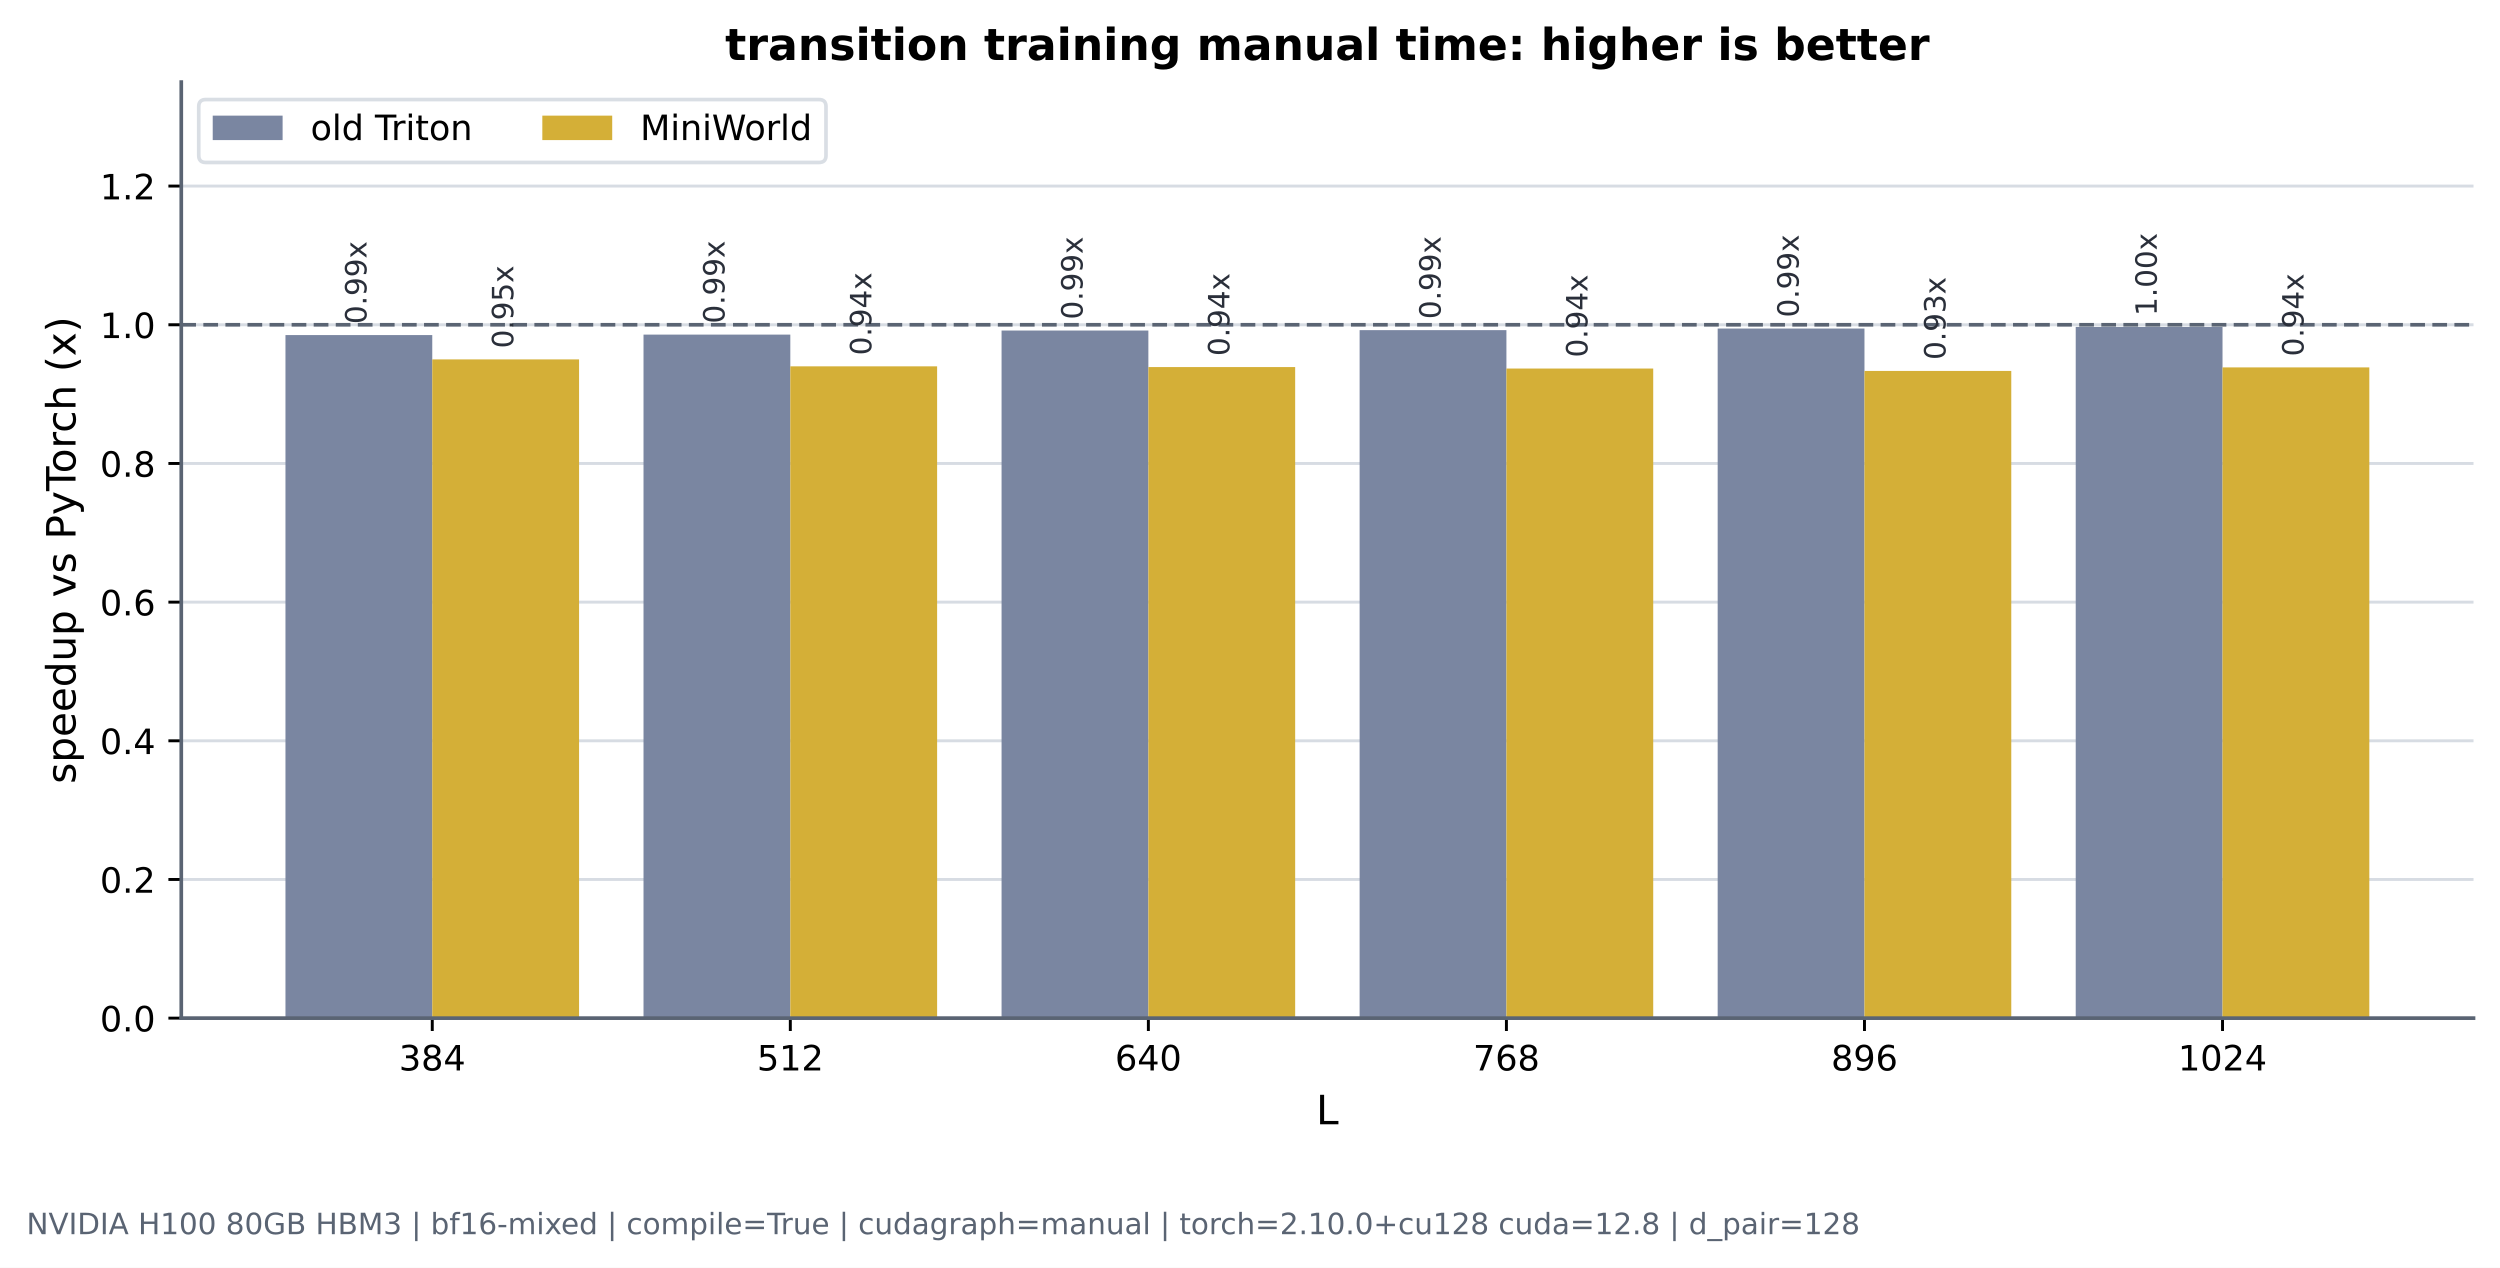
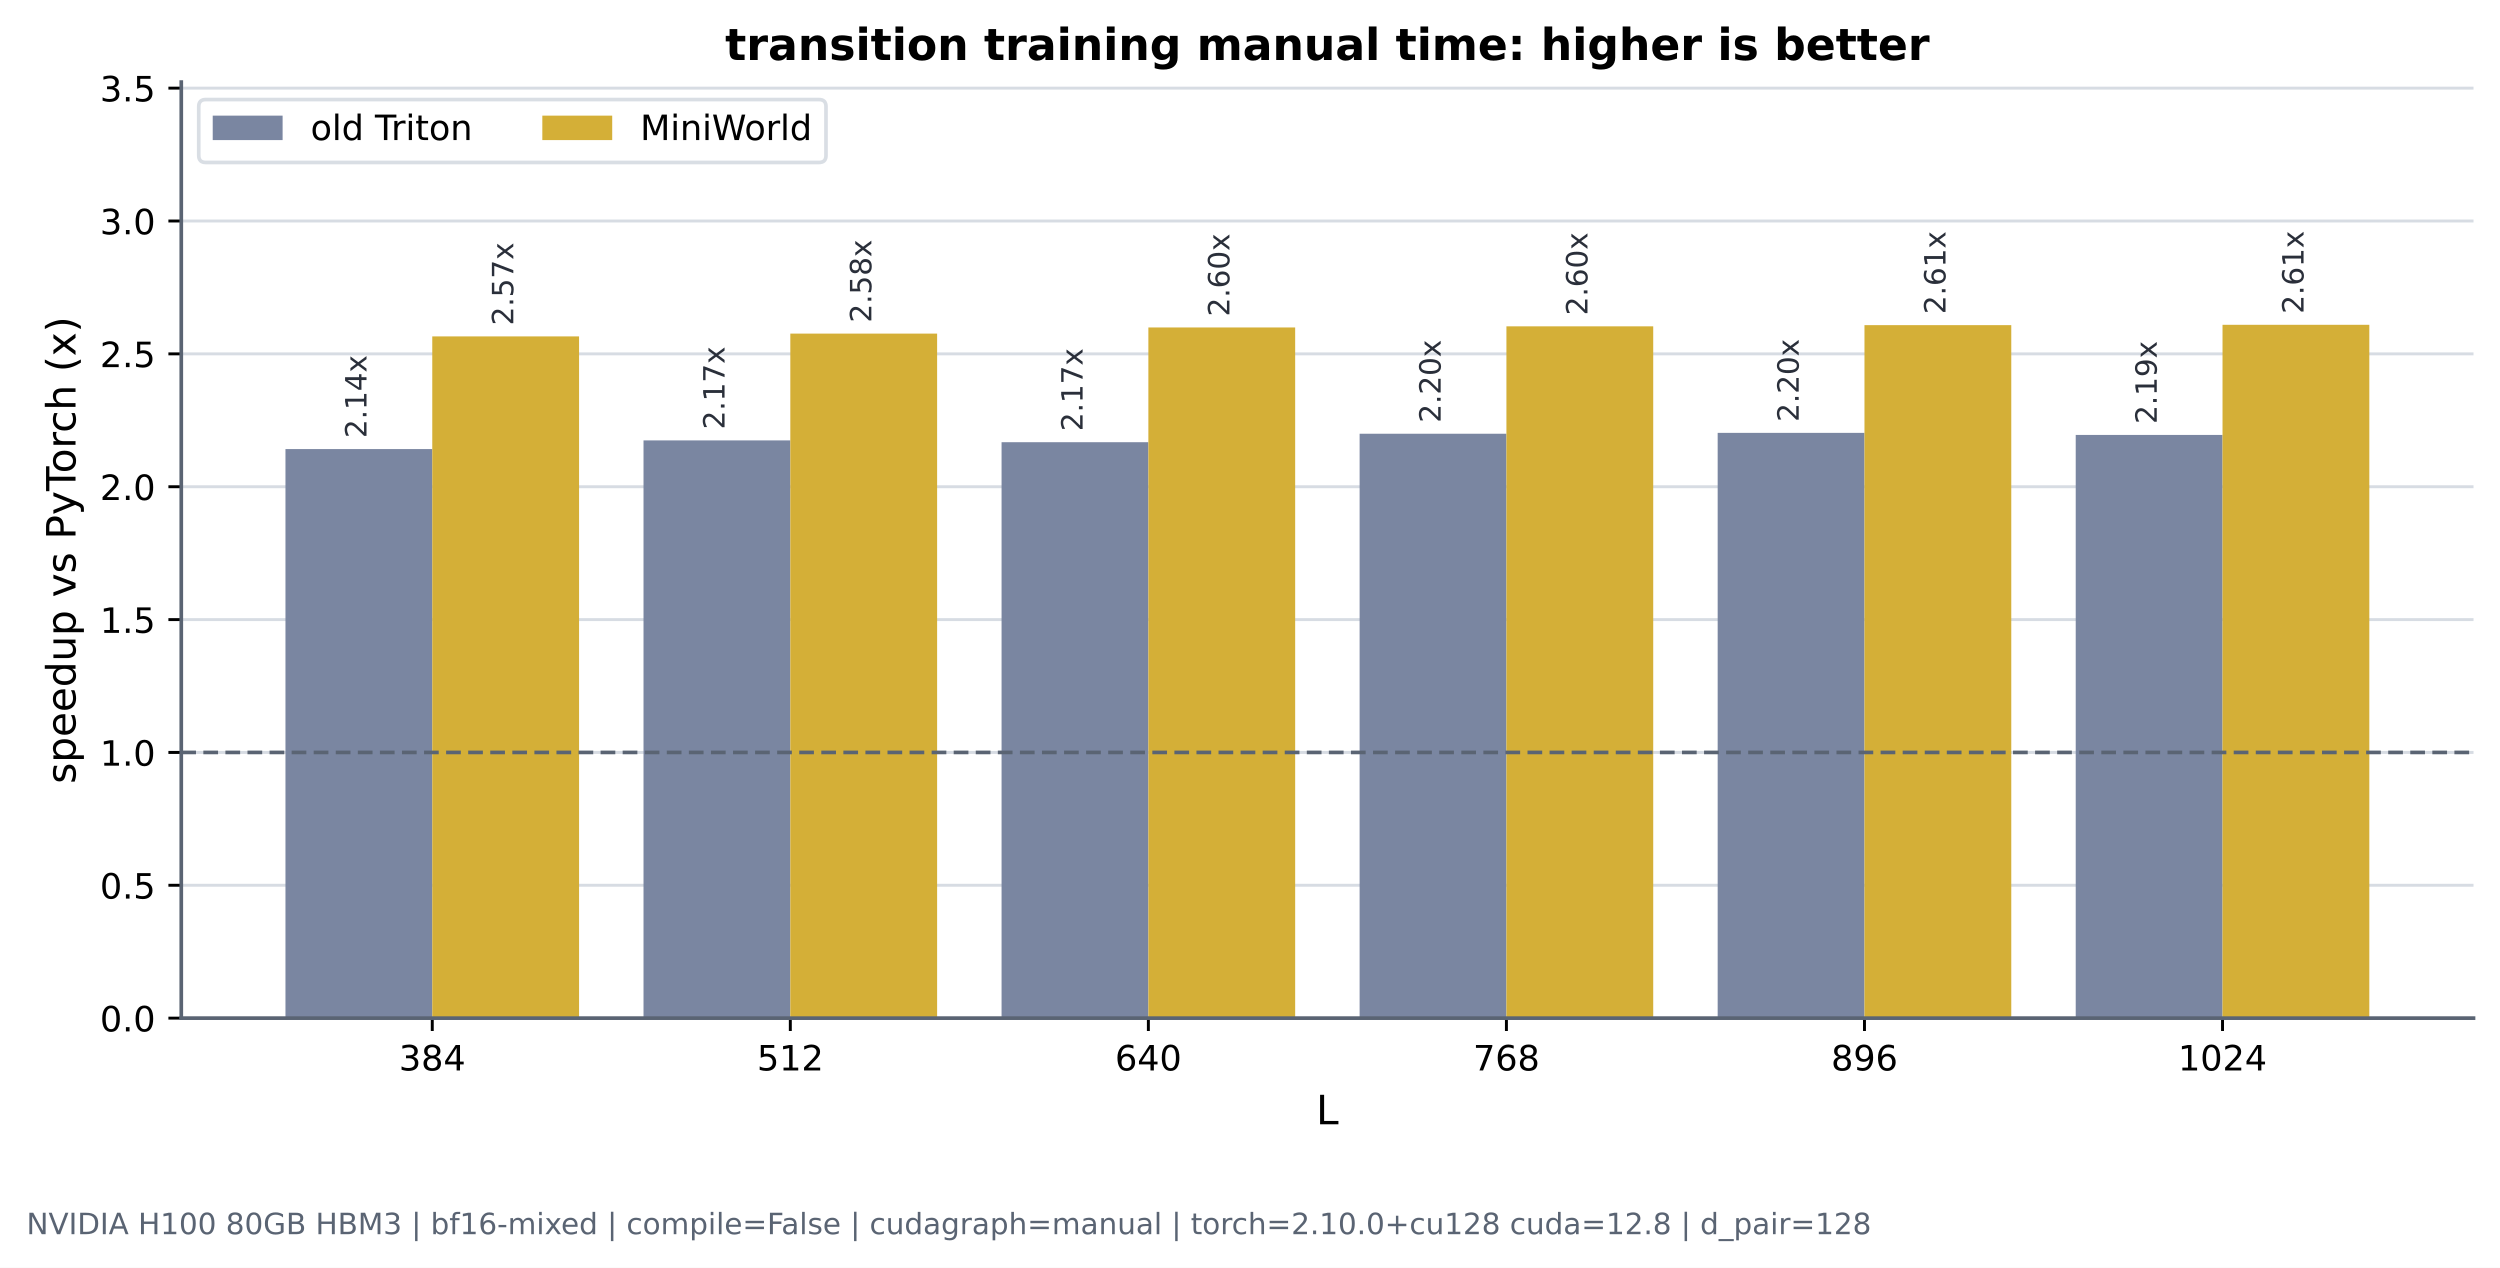
<svg xmlns="http://www.w3.org/2000/svg" xmlns:xlink="http://www.w3.org/1999/xlink" width="679.68pt" height="344.665pt" viewBox="0 0 679.68 344.665" version="1.1">
  <defs>
    <style type="text/css">*{stroke-linejoin: round; stroke-linecap: butt}</style>
  </defs>
  <g id="figure_1">
    <g id="patch_1">
      <path d="M 0 344.665  L 679.68 344.665  L 679.68 0  L 0 0  z " style="fill: #ffffff" />
    </g>
    <g id="axes_1">
      <g id="patch_2">
        <path d="M 49.283 276.805  L 672.48 276.805  L 672.48 22.318  L 49.283 22.318  z " style="fill: #ffffff" />
      </g>
      <g id="matplotlib.axis_1">
        <g id="xtick_1">
          <g id="line2d_1">
            <defs>
-               <path id="m9bf051b272" d="M 0 0  L 0 3.5  " style="stroke: #000000; stroke-width: 0.8" />
+               <path id="m117a9427b2" d="M 0 0  L 0 3.5  " style="stroke: #000000; stroke-width: 0.8" />
            </defs>
            <g>
-               <use xlink:href="#m9bf051b272" x="117.521" y="276.805" style="stroke: #000000; stroke-width: 0.8" />
+               <use xlink:href="#m117a9427b2" x="117.521" y="276.805" style="stroke: #000000; stroke-width: 0.8" />
            </g>
          </g>
          <g id="text_1">
            <text style="font-size: 9.5px; font-family: 'DejaVu Sans', 'Arial', 'Helvetica', sans-serif; text-anchor: middle" x="117.521" y="291.023" transform="rotate(-0 117.5208 291.0227)">384</text>
          </g>
        </g>
        <g id="xtick_2">
          <g id="line2d_2">
            <g>
-               <use xlink:href="#m9bf051b272" x="214.865" y="276.805" style="stroke: #000000; stroke-width: 0.8" />
+               <use xlink:href="#m117a9427b2" x="214.865" y="276.805" style="stroke: #000000; stroke-width: 0.8" />
            </g>
          </g>
          <g id="text_2">
            <text style="font-size: 9.5px; font-family: 'DejaVu Sans', 'Arial', 'Helvetica', sans-serif; text-anchor: middle" x="214.865" y="291.023" transform="rotate(-0 214.865 291.0227)">512</text>
          </g>
        </g>
        <g id="xtick_3">
          <g id="line2d_3">
            <g>
-               <use xlink:href="#m9bf051b272" x="312.209" y="276.805" style="stroke: #000000; stroke-width: 0.8" />
+               <use xlink:href="#m117a9427b2" x="312.209" y="276.805" style="stroke: #000000; stroke-width: 0.8" />
            </g>
          </g>
          <g id="text_3">
            <text style="font-size: 9.5px; font-family: 'DejaVu Sans', 'Arial', 'Helvetica', sans-serif; text-anchor: middle" x="312.209" y="291.023" transform="rotate(-0 312.2092 291.0227)">640</text>
          </g>
        </g>
        <g id="xtick_4">
          <g id="line2d_4">
            <g>
-               <use xlink:href="#m9bf051b272" x="409.553" y="276.805" style="stroke: #000000; stroke-width: 0.8" />
+               <use xlink:href="#m117a9427b2" x="409.553" y="276.805" style="stroke: #000000; stroke-width: 0.8" />
            </g>
          </g>
          <g id="text_4">
            <text style="font-size: 9.5px; font-family: 'DejaVu Sans', 'Arial', 'Helvetica', sans-serif; text-anchor: middle" x="409.553" y="291.023" transform="rotate(-0 409.5534 291.0227)">768</text>
          </g>
        </g>
        <g id="xtick_5">
          <g id="line2d_5">
            <g>
-               <use xlink:href="#m9bf051b272" x="506.898" y="276.805" style="stroke: #000000; stroke-width: 0.8" />
+               <use xlink:href="#m117a9427b2" x="506.898" y="276.805" style="stroke: #000000; stroke-width: 0.8" />
            </g>
          </g>
          <g id="text_5">
            <text style="font-size: 9.5px; font-family: 'DejaVu Sans', 'Arial', 'Helvetica', sans-serif; text-anchor: middle" x="506.898" y="291.023" transform="rotate(-0 506.8976 291.0227)">896</text>
          </g>
        </g>
        <g id="xtick_6">
          <g id="line2d_6">
            <g>
-               <use xlink:href="#m9bf051b272" x="604.242" y="276.805" style="stroke: #000000; stroke-width: 0.8" />
+               <use xlink:href="#m117a9427b2" x="604.242" y="276.805" style="stroke: #000000; stroke-width: 0.8" />
            </g>
          </g>
          <g id="text_6">
            <text style="font-size: 9.5px; font-family: 'DejaVu Sans', 'Arial', 'Helvetica', sans-serif; text-anchor: middle" x="604.242" y="291.023" transform="rotate(-0 604.2417 291.0227)">1024</text>
          </g>
        </g>
        <g id="text_7">
          <text style="font-size: 11px; font-family: 'DejaVu Sans', 'Arial', 'Helvetica', sans-serif; text-anchor: middle" x="360.881" y="305.662" transform="rotate(-0 360.8813 305.6624)">L</text>
        </g>
      </g>
      <g id="matplotlib.axis_2">
        <g id="ytick_1">
          <g id="line2d_7">
-             <path d="M 49.283 276.805  L 672.48 276.805  " clip-path="url(#p60f01e39f7)" style="fill: none; stroke: #d7dce3; stroke-width: 0.8; stroke-linecap: square" />
+             <path d="M 49.283 276.805  L 672.48 276.805  " clip-path="url(#pcb4d3fa882)" style="fill: none; stroke: #d7dce3; stroke-width: 0.8; stroke-linecap: square" />
          </g>
          <g id="line2d_8">
            <defs>
-               <path id="me274098f71" d="M 0 0  L -3.5 0  " style="stroke: #000000; stroke-width: 0.8" />
+               <path id="m50f9113015" d="M 0 0  L -3.5 0  " style="stroke: #000000; stroke-width: 0.8" />
            </defs>
            <g>
-               <use xlink:href="#me274098f71" x="49.283" y="276.805" style="stroke: #000000; stroke-width: 0.8" />
+               <use xlink:href="#m50f9113015" x="49.283" y="276.805" style="stroke: #000000; stroke-width: 0.8" />
            </g>
          </g>
          <g id="text_8">
            <text style="font-size: 9.5px; font-family: 'DejaVu Sans', 'Arial', 'Helvetica', sans-serif; text-anchor: end" x="42.283" y="280.414" transform="rotate(-0 42.28258 280.4138)">0.0</text>
          </g>
        </g>
        <g id="ytick_2">
          <g id="line2d_9">
-             <path d="M 49.283 239.103  L 672.48 239.103  " clip-path="url(#p60f01e39f7)" style="fill: none; stroke: #d7dce3; stroke-width: 0.8; stroke-linecap: square" />
+             <path d="M 49.283 240.685  L 672.48 240.685  " clip-path="url(#pcb4d3fa882)" style="fill: none; stroke: #d7dce3; stroke-width: 0.8; stroke-linecap: square" />
          </g>
          <g id="line2d_10">
            <g>
-               <use xlink:href="#me274098f71" x="49.283" y="239.103" style="stroke: #000000; stroke-width: 0.8" />
+               <use xlink:href="#m50f9113015" x="49.283" y="240.685" style="stroke: #000000; stroke-width: 0.8" />
            </g>
          </g>
          <g id="text_9">
-             <text style="font-size: 9.5px; font-family: 'DejaVu Sans', 'Arial', 'Helvetica', sans-serif; text-anchor: end" x="42.283" y="242.712" transform="rotate(-0 42.28258 242.7121)">0.2</text>
+             <text style="font-size: 9.5px; font-family: 'DejaVu Sans', 'Arial', 'Helvetica', sans-serif; text-anchor: end" x="42.283" y="244.294" transform="rotate(-0 42.28258 244.2939)">0.5</text>
          </g>
        </g>
        <g id="ytick_3">
          <g id="line2d_11">
-             <path d="M 49.283 201.401  L 672.48 201.401  " clip-path="url(#p60f01e39f7)" style="fill: none; stroke: #d7dce3; stroke-width: 0.8; stroke-linecap: square" />
+             <path d="M 49.283 204.565  L 672.48 204.565  " clip-path="url(#pcb4d3fa882)" style="fill: none; stroke: #d7dce3; stroke-width: 0.8; stroke-linecap: square" />
          </g>
          <g id="line2d_12">
            <g>
-               <use xlink:href="#me274098f71" x="49.283" y="201.401" style="stroke: #000000; stroke-width: 0.8" />
+               <use xlink:href="#m50f9113015" x="49.283" y="204.565" style="stroke: #000000; stroke-width: 0.8" />
            </g>
          </g>
          <g id="text_10">
-             <text style="font-size: 9.5px; font-family: 'DejaVu Sans', 'Arial', 'Helvetica', sans-serif; text-anchor: end" x="42.283" y="205.01" transform="rotate(-0 42.28258 205.0103)">0.4</text>
+             <text style="font-size: 9.5px; font-family: 'DejaVu Sans', 'Arial', 'Helvetica', sans-serif; text-anchor: end" x="42.283" y="208.174" transform="rotate(-0 42.28258 208.1739)">1.0</text>
          </g>
        </g>
        <g id="ytick_4">
          <g id="line2d_13">
-             <path d="M 49.283 163.7  L 672.48 163.7  " clip-path="url(#p60f01e39f7)" style="fill: none; stroke: #d7dce3; stroke-width: 0.8; stroke-linecap: square" />
+             <path d="M 49.283 168.445  L 672.48 168.445  " clip-path="url(#pcb4d3fa882)" style="fill: none; stroke: #d7dce3; stroke-width: 0.8; stroke-linecap: square" />
          </g>
          <g id="line2d_14">
            <g>
-               <use xlink:href="#me274098f71" x="49.283" y="163.7" style="stroke: #000000; stroke-width: 0.8" />
+               <use xlink:href="#m50f9113015" x="49.283" y="168.445" style="stroke: #000000; stroke-width: 0.8" />
            </g>
          </g>
          <g id="text_11">
-             <text style="font-size: 9.5px; font-family: 'DejaVu Sans', 'Arial', 'Helvetica', sans-serif; text-anchor: end" x="42.283" y="167.309" transform="rotate(-0 42.28258 167.3086)">0.6</text>
+             <text style="font-size: 9.5px; font-family: 'DejaVu Sans', 'Arial', 'Helvetica', sans-serif; text-anchor: end" x="42.283" y="172.054" transform="rotate(-0 42.28258 172.0539)">1.5</text>
          </g>
        </g>
        <g id="ytick_5">
          <g id="line2d_15">
-             <path d="M 49.283 125.998  L 672.48 125.998  " clip-path="url(#p60f01e39f7)" style="fill: none; stroke: #d7dce3; stroke-width: 0.8; stroke-linecap: square" />
+             <path d="M 49.283 132.325  L 672.48 132.325  " clip-path="url(#pcb4d3fa882)" style="fill: none; stroke: #d7dce3; stroke-width: 0.8; stroke-linecap: square" />
          </g>
          <g id="line2d_16">
            <g>
-               <use xlink:href="#me274098f71" x="49.283" y="125.998" style="stroke: #000000; stroke-width: 0.8" />
+               <use xlink:href="#m50f9113015" x="49.283" y="132.325" style="stroke: #000000; stroke-width: 0.8" />
            </g>
          </g>
          <g id="text_12">
-             <text style="font-size: 9.5px; font-family: 'DejaVu Sans', 'Arial', 'Helvetica', sans-serif; text-anchor: end" x="42.283" y="129.607" transform="rotate(-0 42.28258 129.6068)">0.8</text>
+             <text style="font-size: 9.5px; font-family: 'DejaVu Sans', 'Arial', 'Helvetica', sans-serif; text-anchor: end" x="42.283" y="135.934" transform="rotate(-0 42.28258 135.9339)">2.0</text>
          </g>
        </g>
        <g id="ytick_6">
          <g id="line2d_17">
-             <path d="M 49.283 88.296  L 672.48 88.296  " clip-path="url(#p60f01e39f7)" style="fill: none; stroke: #d7dce3; stroke-width: 0.8; stroke-linecap: square" />
+             <path d="M 49.283 96.205  L 672.48 96.205  " clip-path="url(#pcb4d3fa882)" style="fill: none; stroke: #d7dce3; stroke-width: 0.8; stroke-linecap: square" />
          </g>
          <g id="line2d_18">
            <g>
-               <use xlink:href="#me274098f71" x="49.283" y="88.296" style="stroke: #000000; stroke-width: 0.8" />
+               <use xlink:href="#m50f9113015" x="49.283" y="96.205" style="stroke: #000000; stroke-width: 0.8" />
            </g>
          </g>
          <g id="text_13">
-             <text style="font-size: 9.5px; font-family: 'DejaVu Sans', 'Arial', 'Helvetica', sans-serif; text-anchor: end" x="42.283" y="91.905" transform="rotate(-0 42.28258 91.90507)">1.0</text>
+             <text style="font-size: 9.5px; font-family: 'DejaVu Sans', 'Arial', 'Helvetica', sans-serif; text-anchor: end" x="42.283" y="99.814" transform="rotate(-0 42.28258 99.81397)">2.5</text>
          </g>
        </g>
        <g id="ytick_7">
          <g id="line2d_19">
-             <path d="M 49.283 50.594  L 672.48 50.594  " clip-path="url(#p60f01e39f7)" style="fill: none; stroke: #d7dce3; stroke-width: 0.8; stroke-linecap: square" />
+             <path d="M 49.283 60.085  L 672.48 60.085  " clip-path="url(#pcb4d3fa882)" style="fill: none; stroke: #d7dce3; stroke-width: 0.8; stroke-linecap: square" />
          </g>
          <g id="line2d_20">
            <g>
-               <use xlink:href="#me274098f71" x="49.283" y="50.594" style="stroke: #000000; stroke-width: 0.8" />
+               <use xlink:href="#m50f9113015" x="49.283" y="60.085" style="stroke: #000000; stroke-width: 0.8" />
            </g>
          </g>
          <g id="text_14">
-             <text style="font-size: 9.5px; font-family: 'DejaVu Sans', 'Arial', 'Helvetica', sans-serif; text-anchor: end" x="42.283" y="54.203" transform="rotate(-0 42.28258 54.20332)">1.2</text>
-           </g>
-         </g>
-         <g id="text_15">
+             <text style="font-size: 9.5px; font-family: 'DejaVu Sans', 'Arial', 'Helvetica', sans-serif; text-anchor: end" x="42.283" y="63.694" transform="rotate(-0 42.28258 63.694)">3.0</text>
+           </g>
+         </g>
+         <g id="ytick_8">
+           <g id="line2d_21">
+             <path d="M 49.283 23.965  L 672.48 23.965  " clip-path="url(#pcb4d3fa882)" style="fill: none; stroke: #d7dce3; stroke-width: 0.8; stroke-linecap: square" />
+           </g>
+           <g id="line2d_22">
+             <g>
+               <use xlink:href="#m50f9113015" x="49.283" y="23.965" style="stroke: #000000; stroke-width: 0.8" />
+             </g>
+           </g>
+           <g id="text_15">
+             <text style="font-size: 9.5px; font-family: 'DejaVu Sans', 'Arial', 'Helvetica', sans-serif; text-anchor: end" x="42.283" y="27.574" transform="rotate(-0 42.28258 27.57403)">3.5</text>
+           </g>
+         </g>
+         <g id="text_16">
          <text style="font-size: 11px; font-family: 'DejaVu Sans', 'Arial', 'Helvetica', sans-serif; text-anchor: middle" x="20.532" y="149.562" transform="rotate(-90 20.53203 149.5615)">speedup vs PyTorch (x)</text>
        </g>
      </g>
      <g id="patch_3">
-         <path d="M 77.61 276.805  L 117.521 276.805  L 117.521 91.103  L 77.61 91.103  z " clip-path="url(#p60f01e39f7)" style="fill: #7a86a1" />
+         <path d="M 77.61 276.805  L 117.521 276.805  L 117.521 122.092  L 77.61 122.092  z " clip-path="url(#pcb4d3fa882)" style="fill: #7a86a1" />
      </g>
      <g id="patch_4">
-         <path d="M 174.954 276.805  L 214.865 276.805  L 214.865 90.967  L 174.954 90.967  z " clip-path="url(#p60f01e39f7)" style="fill: #7a86a1" />
+         <path d="M 174.954 276.805  L 214.865 276.805  L 214.865 119.739  L 174.954 119.739  z " clip-path="url(#pcb4d3fa882)" style="fill: #7a86a1" />
      </g>
      <g id="patch_5">
-         <path d="M 272.298 276.805  L 312.209 276.805  L 312.209 89.867  L 272.298 89.867  z " clip-path="url(#p60f01e39f7)" style="fill: #7a86a1" />
+         <path d="M 272.298 276.805  L 312.209 276.805  L 312.209 120.22  L 272.298 120.22  z " clip-path="url(#pcb4d3fa882)" style="fill: #7a86a1" />
      </g>
      <g id="patch_6">
-         <path d="M 369.642 276.805  L 409.553 276.805  L 409.553 89.753  L 369.642 89.753  z " clip-path="url(#p60f01e39f7)" style="fill: #7a86a1" />
+         <path d="M 369.642 276.805  L 409.553 276.805  L 409.553 117.923  L 369.642 117.923  z " clip-path="url(#pcb4d3fa882)" style="fill: #7a86a1" />
      </g>
      <g id="patch_7">
-         <path d="M 466.986 276.805  L 506.898 276.805  L 506.898 89.311  L 466.986 89.311  z " clip-path="url(#p60f01e39f7)" style="fill: #7a86a1" />
+         <path d="M 466.986 276.805  L 506.898 276.805  L 506.898 117.689  L 466.986 117.689  z " clip-path="url(#pcb4d3fa882)" style="fill: #7a86a1" />
      </g>
      <g id="patch_8">
-         <path d="M 564.331 276.805  L 604.242 276.805  L 604.242 88.876  L 564.331 88.876  z " clip-path="url(#p60f01e39f7)" style="fill: #7a86a1" />
+         <path d="M 564.331 276.805  L 604.242 276.805  L 604.242 118.246  L 564.331 118.246  z " clip-path="url(#pcb4d3fa882)" style="fill: #7a86a1" />
      </g>
      <g id="patch_9">
-         <path d="M 117.521 276.805  L 157.432 276.805  L 157.432 97.711  L 117.521 97.711  z " clip-path="url(#p60f01e39f7)" style="fill: #d4af37" />
+         <path d="M 117.521 276.805  L 157.432 276.805  L 157.432 91.463  L 117.521 91.463  z " clip-path="url(#pcb4d3fa882)" style="fill: #d4af37" />
      </g>
      <g id="patch_10">
-         <path d="M 214.865 276.805  L 254.776 276.805  L 254.776 99.601  L 214.865 99.601  z " clip-path="url(#p60f01e39f7)" style="fill: #d4af37" />
+         <path d="M 214.865 276.805  L 254.776 276.805  L 254.776 90.699  L 214.865 90.699  z " clip-path="url(#pcb4d3fa882)" style="fill: #d4af37" />
      </g>
      <g id="patch_11">
-         <path d="M 312.209 276.805  L 352.12 276.805  L 352.12 99.788  L 312.209 99.788  z " clip-path="url(#p60f01e39f7)" style="fill: #d4af37" />
+         <path d="M 312.209 276.805  L 352.12 276.805  L 352.12 89.03  L 312.209 89.03  z " clip-path="url(#pcb4d3fa882)" style="fill: #d4af37" />
      </g>
      <g id="patch_12">
-         <path d="M 409.553 276.805  L 449.464 276.805  L 449.464 100.187  L 409.553 100.187  z " clip-path="url(#p60f01e39f7)" style="fill: #d4af37" />
+         <path d="M 409.553 276.805  L 449.464 276.805  L 449.464 88.723  L 409.553 88.723  z " clip-path="url(#pcb4d3fa882)" style="fill: #d4af37" />
      </g>
      <g id="patch_13">
-         <path d="M 506.898 276.805  L 546.809 276.805  L 546.809 100.841  L 506.898 100.841  z " clip-path="url(#p60f01e39f7)" style="fill: #d4af37" />
+         <path d="M 506.898 276.805  L 546.809 276.805  L 546.809 88.397  L 506.898 88.397  z " clip-path="url(#pcb4d3fa882)" style="fill: #d4af37" />
      </g>
      <g id="patch_14">
-         <path d="M 604.242 276.805  L 644.153 276.805  L 644.153 99.888  L 604.242 99.888  z " clip-path="url(#p60f01e39f7)" style="fill: #d4af37" />
-       </g>
-       <g id="line2d_21">
-         <path d="M 49.283 88.296  L 672.48 88.296  " clip-path="url(#p60f01e39f7)" style="fill: none; stroke-dasharray: 4,2; stroke-dashoffset: 0; stroke: #5a6473" />
+         <path d="M 604.242 276.805  L 644.153 276.805  L 644.153 88.296  L 604.242 88.296  z " clip-path="url(#pcb4d3fa882)" style="fill: #d4af37" />
+       </g>
+       <g id="line2d_23">
+         <path d="M 49.283 204.565  L 672.48 204.565  " clip-path="url(#pcb4d3fa882)" style="fill: none; stroke-dasharray: 4,2; stroke-dashoffset: 0; stroke: #5a6473" />
      </g>
      <g id="patch_15">
        <path d="M 49.283 276.805  L 49.283 22.318  " style="fill: none; stroke: #5a6473; stroke-linejoin: miter; stroke-linecap: square" />
      </g>
      <g id="patch_16">
        <path d="M 49.283 276.805  L 672.48 276.805  " style="fill: none; stroke: #5a6473; stroke-linejoin: miter; stroke-linecap: square" />
      </g>
-       <g id="text_16">
-         <text style="font-size: 8px; font-family: 'DejaVu Sans', 'Arial', 'Helvetica', sans-serif; fill: #2a2f3a" transform="translate(99.64342 88.10343) rotate(-90)">0.99x</text>
-       </g>
      <g id="text_17">
-         <text style="font-size: 8px; font-family: 'DejaVu Sans', 'Arial', 'Helvetica', sans-serif; fill: #2a2f3a" transform="translate(196.9876 87.967) rotate(-90)">0.99x</text>
+         <text style="font-size: 8px; font-family: 'DejaVu Sans', 'Arial', 'Helvetica', sans-serif; fill: #2a2f3a" transform="translate(99.64342 119.0915) rotate(-90)">2.14x</text>
      </g>
      <g id="text_18">
-         <text style="font-size: 8px; font-family: 'DejaVu Sans', 'Arial', 'Helvetica', sans-serif; fill: #2a2f3a" transform="translate(294.3318 86.86699) rotate(-90)">0.99x</text>
+         <text style="font-size: 8px; font-family: 'DejaVu Sans', 'Arial', 'Helvetica', sans-serif; fill: #2a2f3a" transform="translate(196.9876 116.7389) rotate(-90)">2.17x</text>
      </g>
      <g id="text_19">
-         <text style="font-size: 8px; font-family: 'DejaVu Sans', 'Arial', 'Helvetica', sans-serif; fill: #2a2f3a" transform="translate(391.6759 86.75271) rotate(-90)">0.99x</text>
+         <text style="font-size: 8px; font-family: 'DejaVu Sans', 'Arial', 'Helvetica', sans-serif; fill: #2a2f3a" transform="translate(294.3318 117.2202) rotate(-90)">2.17x</text>
      </g>
      <g id="text_20">
-         <text style="font-size: 8px; font-family: 'DejaVu Sans', 'Arial', 'Helvetica', sans-serif; fill: #2a2f3a" transform="translate(489.0201 86.31141) rotate(-90)">0.99x</text>
+         <text style="font-size: 8px; font-family: 'DejaVu Sans', 'Arial', 'Helvetica', sans-serif; fill: #2a2f3a" transform="translate(391.6759 114.9232) rotate(-90)">2.20x</text>
      </g>
      <g id="text_21">
-         <text style="font-size: 8px; font-family: 'DejaVu Sans', 'Arial', 'Helvetica', sans-serif; fill: #2a2f3a" transform="translate(586.3643 85.87641) rotate(-90)">1.00x</text>
+         <text style="font-size: 8px; font-family: 'DejaVu Sans', 'Arial', 'Helvetica', sans-serif; fill: #2a2f3a" transform="translate(489.0201 114.6887) rotate(-90)">2.20x</text>
      </g>
      <g id="text_22">
-         <text style="font-size: 8px; font-family: 'DejaVu Sans', 'Arial', 'Helvetica', sans-serif; fill: #2a2f3a" transform="translate(139.5545 94.71143) rotate(-90)">0.95x</text>
+         <text style="font-size: 8px; font-family: 'DejaVu Sans', 'Arial', 'Helvetica', sans-serif; fill: #2a2f3a" transform="translate(586.3643 115.2461) rotate(-90)">2.19x</text>
      </g>
      <g id="text_23">
-         <text style="font-size: 8px; font-family: 'DejaVu Sans', 'Arial', 'Helvetica', sans-serif; fill: #2a2f3a" transform="translate(236.8987 96.60139) rotate(-90)">0.94x</text>
+         <text style="font-size: 8px; font-family: 'DejaVu Sans', 'Arial', 'Helvetica', sans-serif; fill: #2a2f3a" transform="translate(139.5545 88.46291) rotate(-90)">2.57x</text>
      </g>
      <g id="text_24">
-         <text style="font-size: 8px; font-family: 'DejaVu Sans', 'Arial', 'Helvetica', sans-serif; fill: #2a2f3a" transform="translate(334.2429 96.78849) rotate(-90)">0.94x</text>
+         <text style="font-size: 8px; font-family: 'DejaVu Sans', 'Arial', 'Helvetica', sans-serif; fill: #2a2f3a" transform="translate(236.8987 87.69901) rotate(-90)">2.58x</text>
      </g>
      <g id="text_25">
-         <text style="font-size: 8px; font-family: 'DejaVu Sans', 'Arial', 'Helvetica', sans-serif; fill: #2a2f3a" transform="translate(431.5871 97.18699) rotate(-90)">0.94x</text>
+         <text style="font-size: 8px; font-family: 'DejaVu Sans', 'Arial', 'Helvetica', sans-serif; fill: #2a2f3a" transform="translate(334.2429 86.03019) rotate(-90)">2.60x</text>
      </g>
      <g id="text_26">
-         <text style="font-size: 8px; font-family: 'DejaVu Sans', 'Arial', 'Helvetica', sans-serif; fill: #2a2f3a" transform="translate(528.9312 97.84106) rotate(-90)">0.93x</text>
+         <text style="font-size: 8px; font-family: 'DejaVu Sans', 'Arial', 'Helvetica', sans-serif; fill: #2a2f3a" transform="translate(431.5871 85.72321) rotate(-90)">2.60x</text>
      </g>
      <g id="text_27">
-         <text style="font-size: 8px; font-family: 'DejaVu Sans', 'Arial', 'Helvetica', sans-serif; fill: #2a2f3a" transform="translate(626.2754 96.88812) rotate(-90)">0.94x</text>
+         <text style="font-size: 8px; font-family: 'DejaVu Sans', 'Arial', 'Helvetica', sans-serif; fill: #2a2f3a" transform="translate(528.9312 85.39719) rotate(-90)">2.61x</text>
      </g>
      <g id="text_28">
+         <text style="font-size: 8px; font-family: 'DejaVu Sans', 'Arial', 'Helvetica', sans-serif; fill: #2a2f3a" transform="translate(626.2754 85.29619) rotate(-90)">2.61x</text>
+       </g>
+       <g id="text_29">
        <text style="font-weight: 700; font-size: 12px; font-family: 'DejaVu Sans', 'Arial', 'Helvetica', sans-serif; text-anchor: middle" x="360.881" y="16.318" transform="rotate(-0 360.8813 16.31812)">transition training manual time: higher is better</text>
      </g>
      <g id="legend_1">
        <g id="patch_17">
          <path d="M 55.933 44.169  L 222.664 44.169  Q 224.564 44.169 224.564 42.269  L 224.564 28.968  Q 224.564 27.068 222.664 27.068  L 55.933 27.068  Q 54.033 27.068 54.033 28.968  L 54.033 42.269  Q 54.033 44.169 55.933 44.169  z " style="fill: #ffffff; opacity: 0.95; stroke: #d7dce3; stroke-linejoin: miter" />
        </g>
        <g id="patch_18">
          <path d="M 57.833 38.087  L 76.833 38.087  L 76.833 31.437  L 57.833 31.437  z " style="fill: #7a86a1" />
        </g>
-         <g id="text_29">
+         <g id="text_30">
          <text style="font-size: 9.5px; font-family: 'DejaVu Sans', 'Arial', 'Helvetica', sans-serif; text-anchor: start" x="84.433" y="38.087" transform="rotate(-0 84.43258 38.08664)">old Triton</text>
        </g>
        <g id="patch_19">
          <path d="M 147.443 38.087  L 166.443 38.087  L 166.443 31.437  L 147.443 31.437  z " style="fill: #d4af37" />
        </g>
-         <g id="text_30">
+         <g id="text_31">
          <text style="font-size: 9.5px; font-family: 'DejaVu Sans', 'Arial', 'Helvetica', sans-serif; text-anchor: start" x="174.043" y="38.087" transform="rotate(-0 174.0428 38.08664)">MiniWorld</text>
        </g>
      </g>
    </g>
-     <g id="text_31">
-       <text style="font-size: 8px; font-family: 'DejaVu Sans', 'Arial', 'Helvetica', sans-serif; text-anchor: start; fill: #5a6473" x="7.2" y="335.543" transform="rotate(-0 7.2 335.5431)">NVIDIA H100 80GB HBM3 | bf16-mixed | compile=True | cudagraph=manual | torch=2.10.0+cu128 cuda=12.8 | d_pair=128</text>
+     <g id="text_32">
+       <text style="font-size: 8px; font-family: 'DejaVu Sans', 'Arial', 'Helvetica', sans-serif; text-anchor: start; fill: #5a6473" x="7.2" y="335.543" transform="rotate(-0 7.2 335.5431)">NVIDIA H100 80GB HBM3 | bf16-mixed | compile=False | cudagraph=manual | torch=2.10.0+cu128 cuda=12.8 | d_pair=128</text>
    </g>
  </g>
  <defs>
-     <clipPath id="p60f01e39f7">
+     <clipPath id="pcb4d3fa882">
      <rect x="49.283" y="22.318" width="623.197" height="254.487" />
    </clipPath>
  </defs>
</svg>
